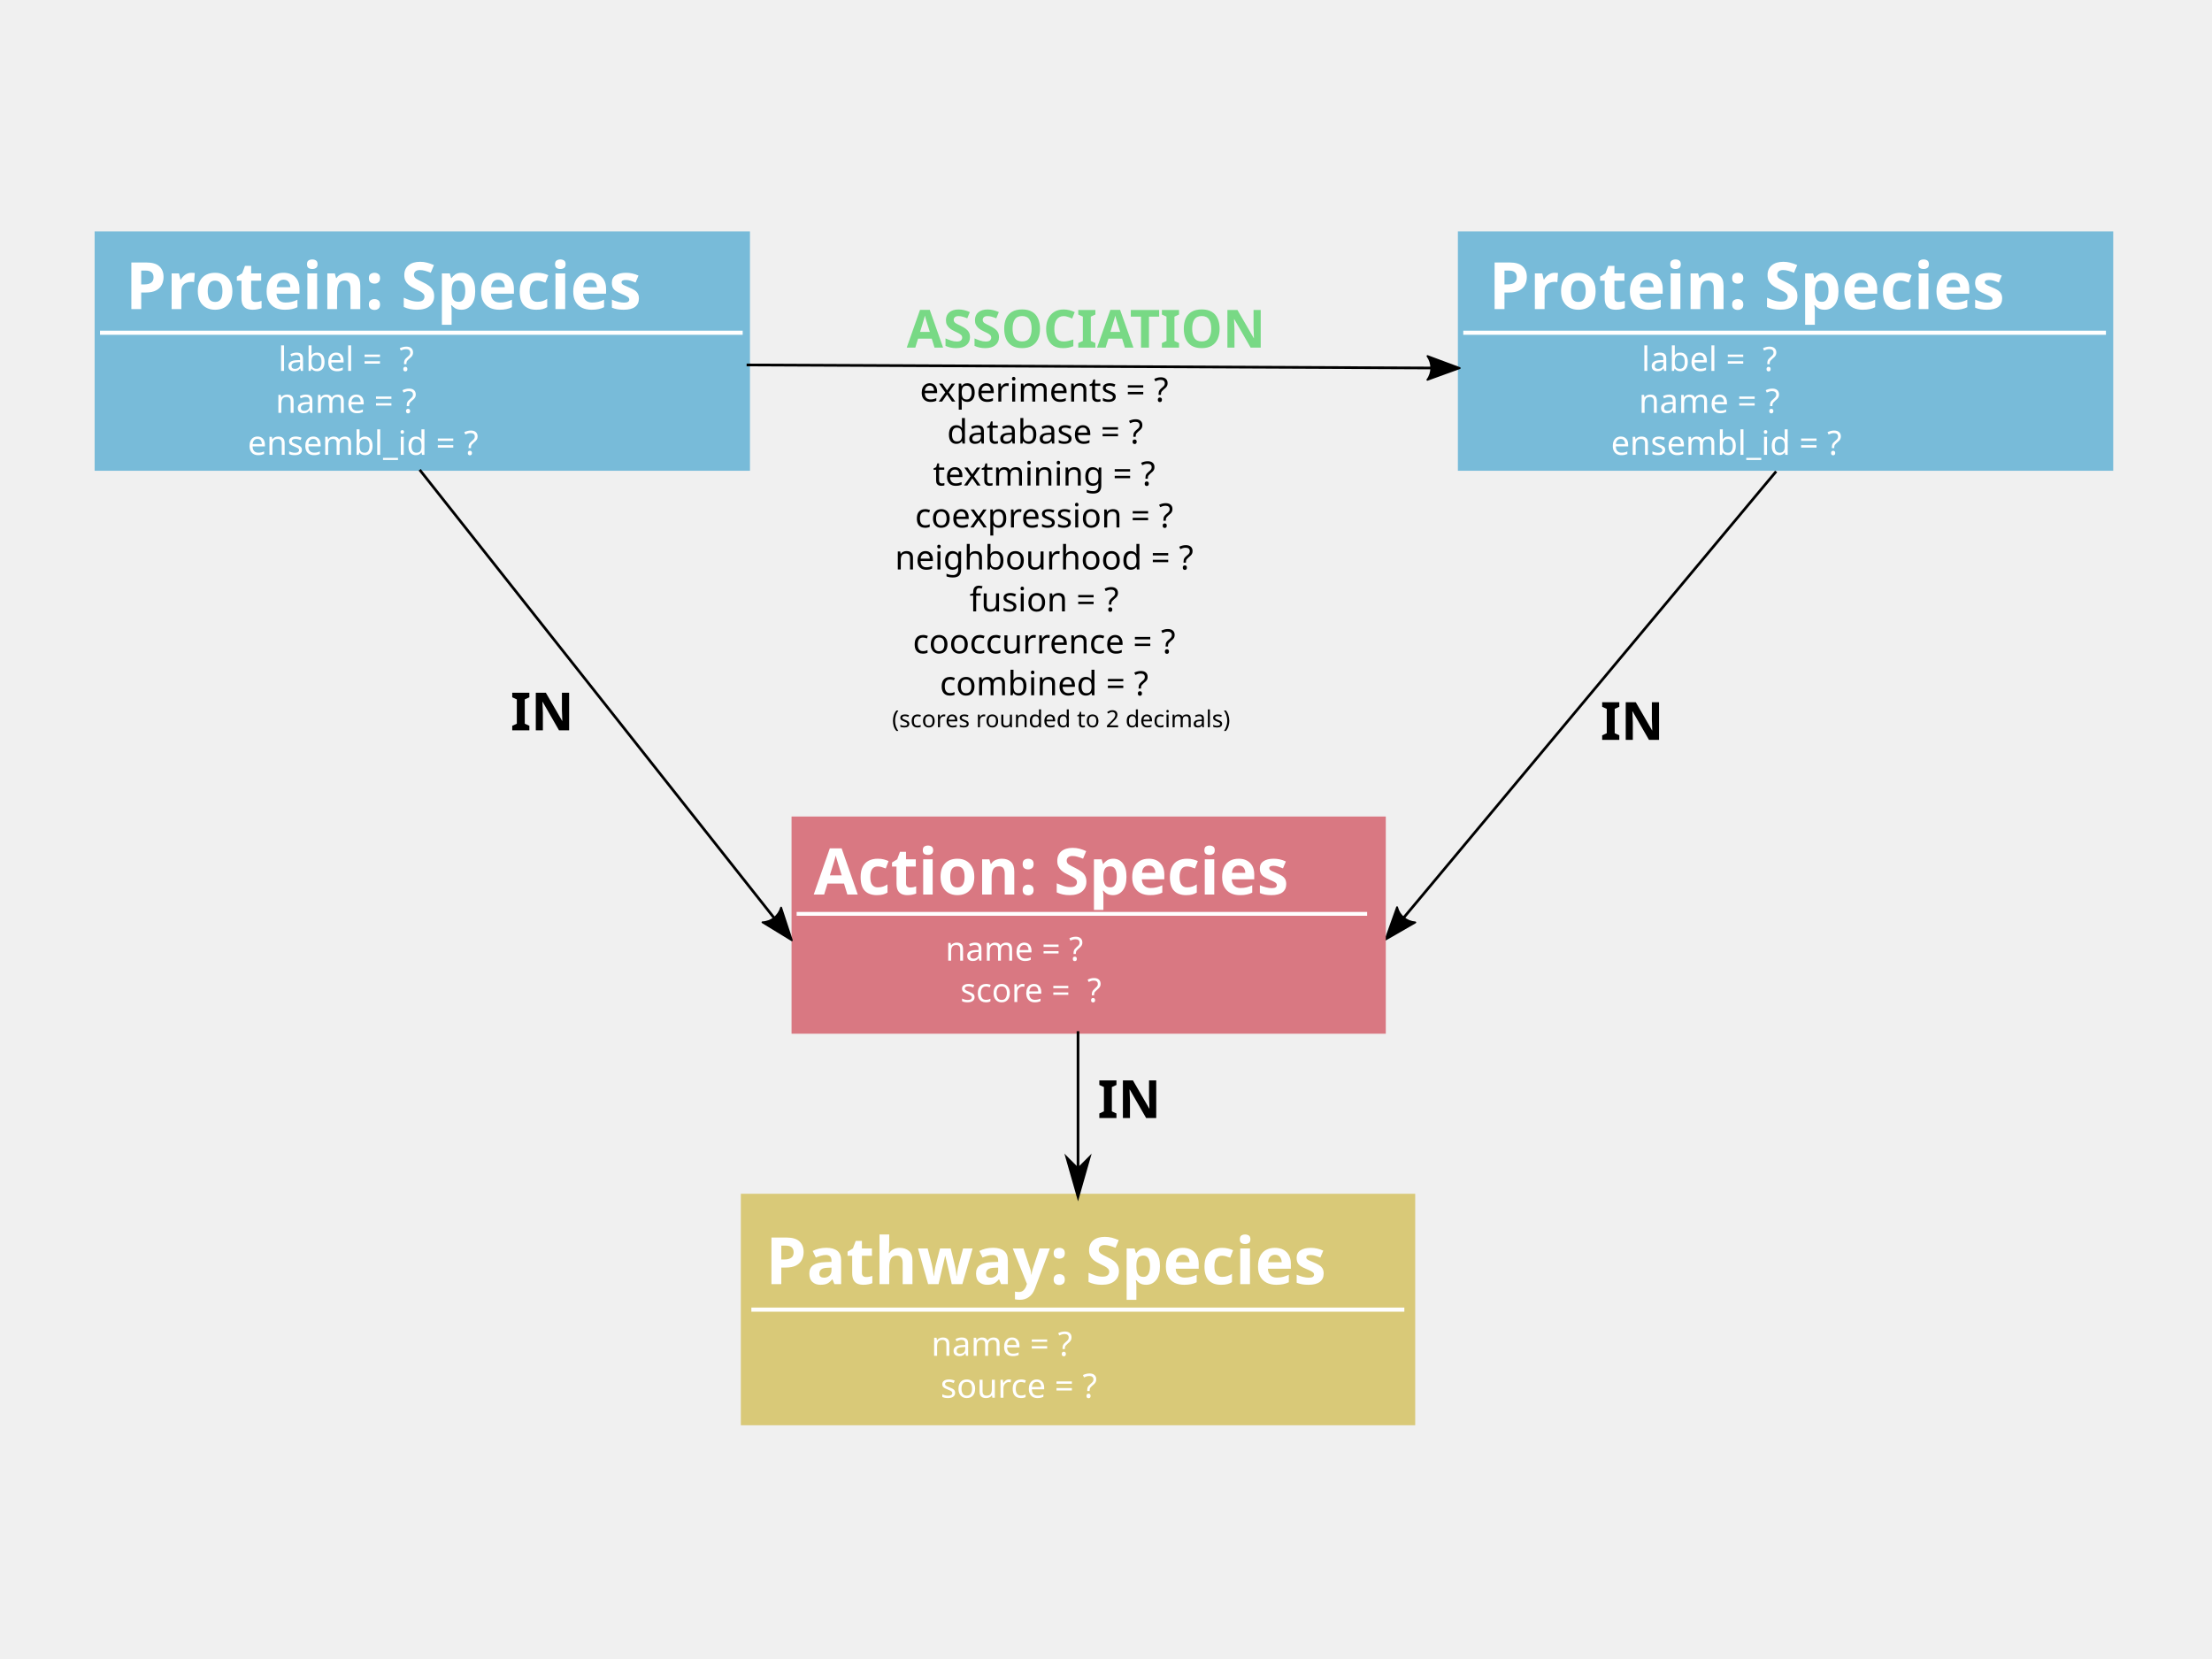
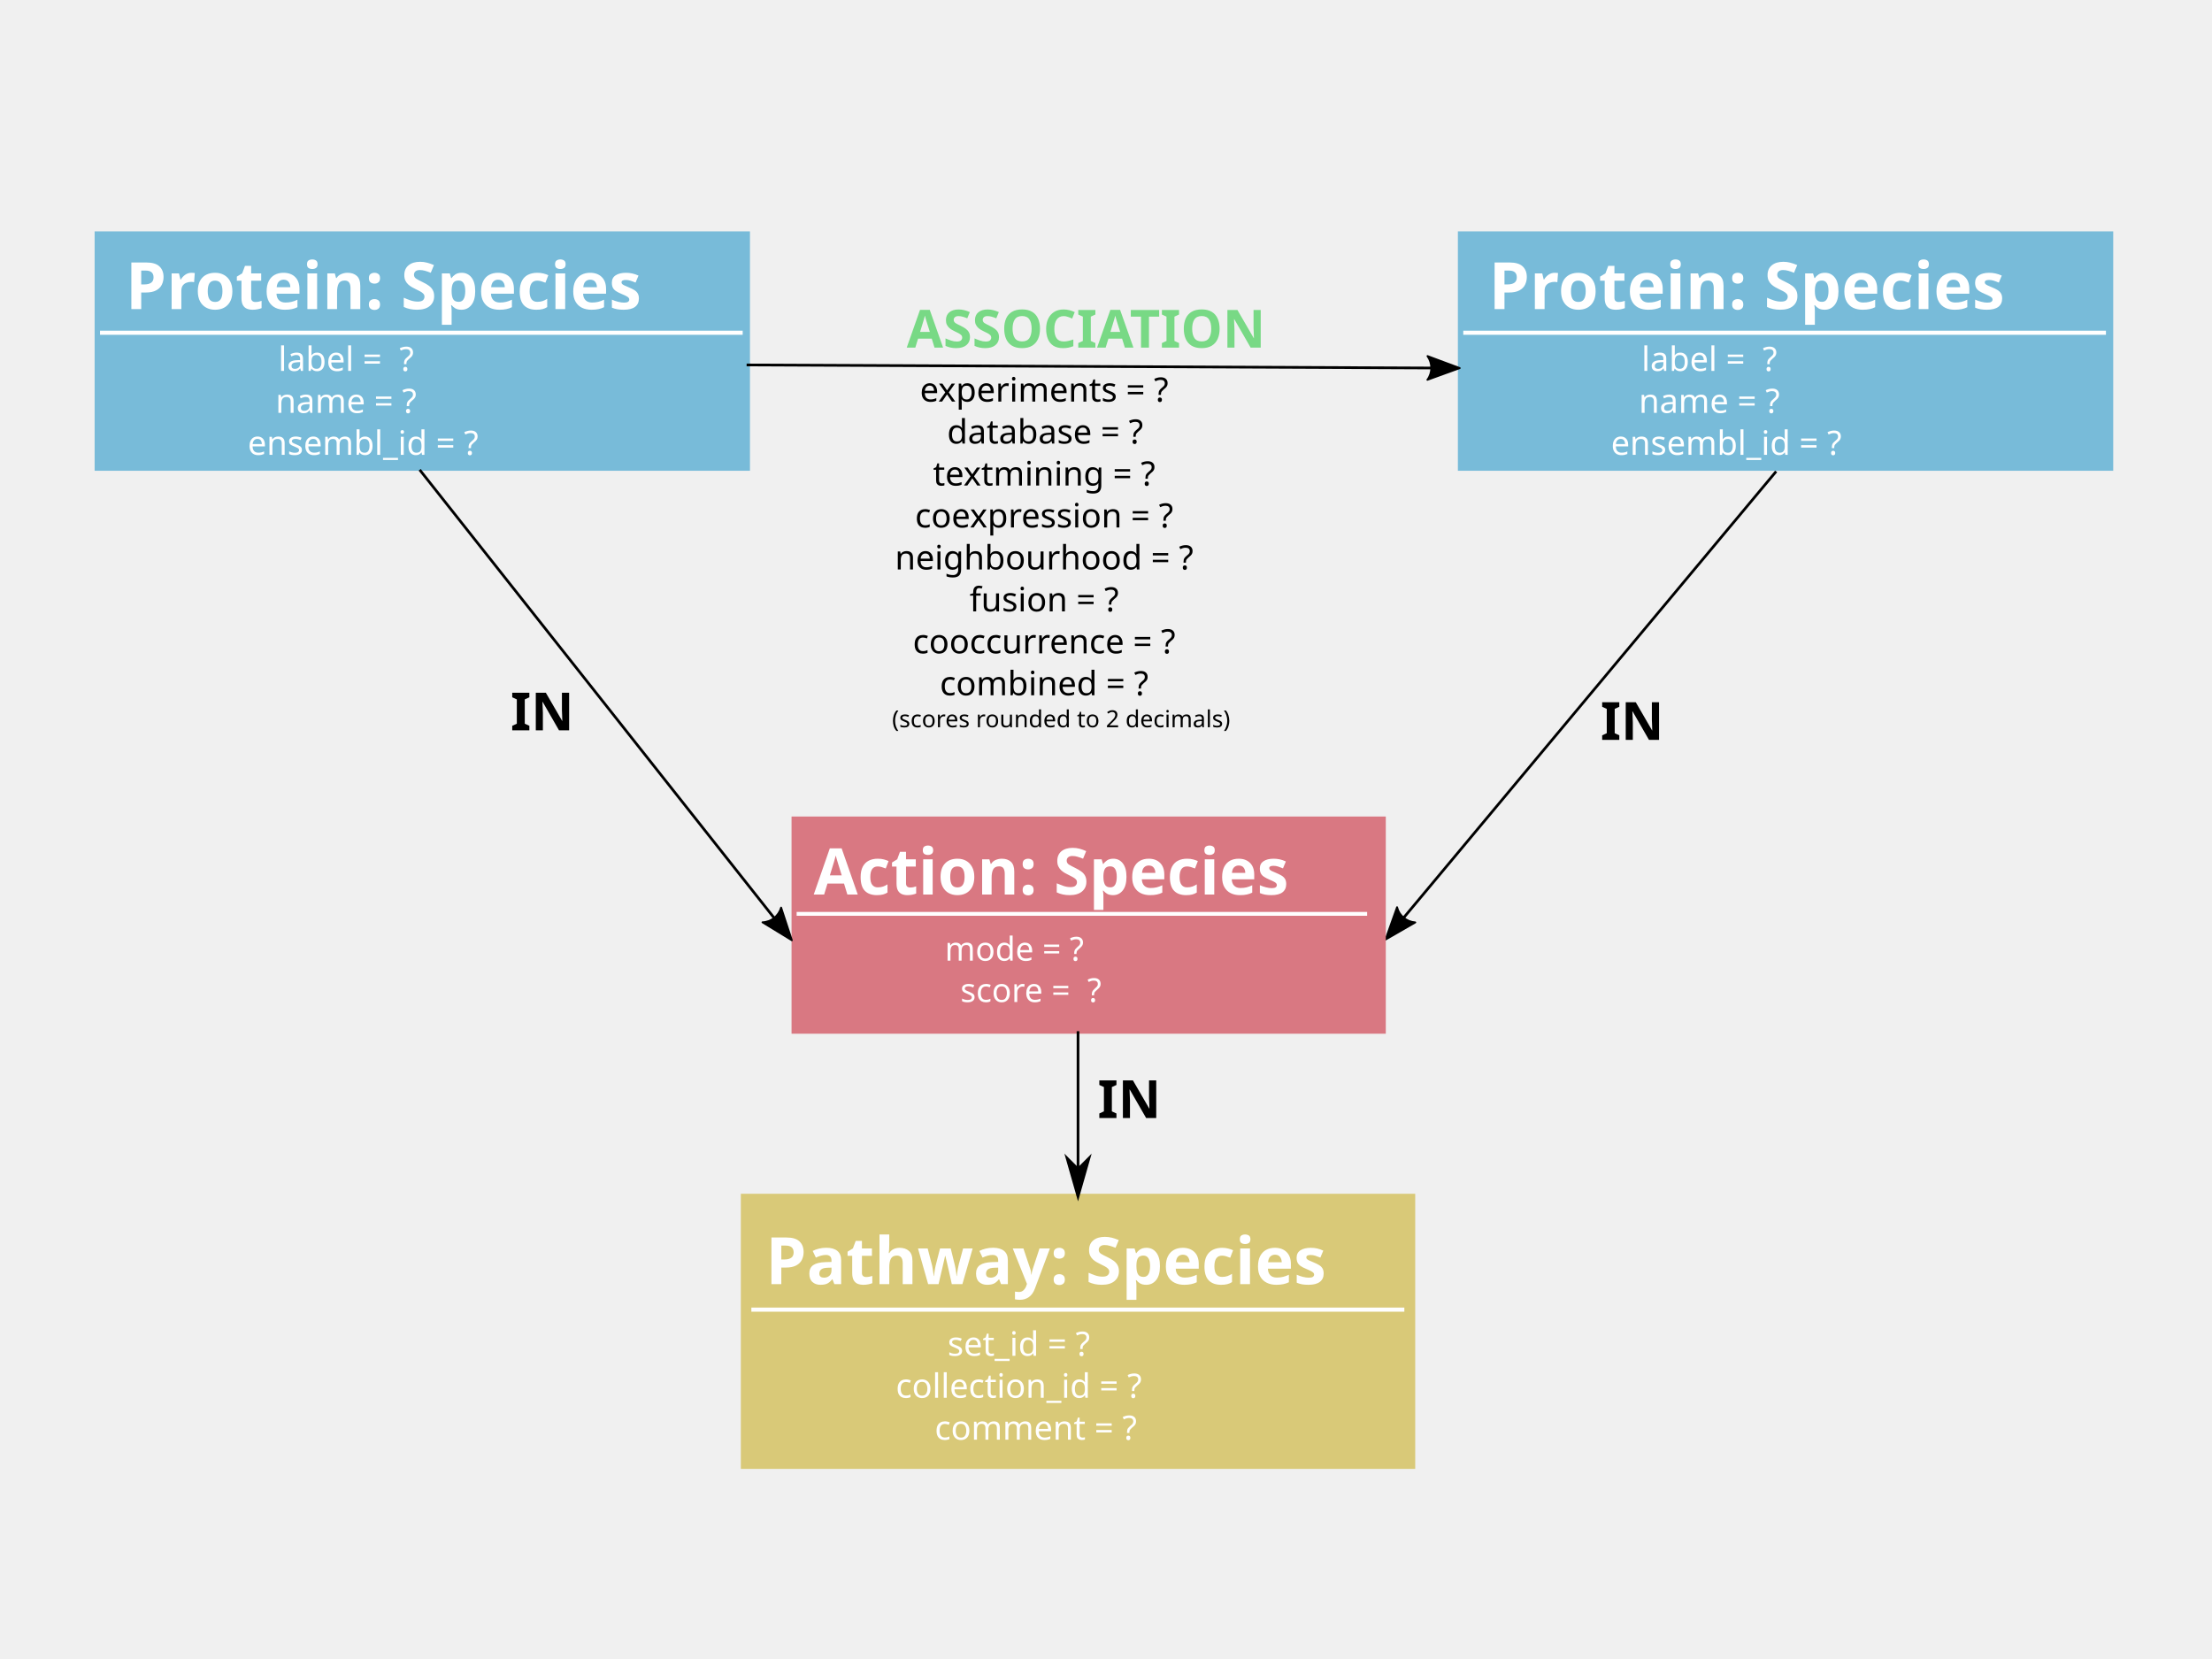
<svg xmlns="http://www.w3.org/2000/svg" width="640" height="480" viewBox="0 0 640 480" id="svg2" version="1.1">
  <defs id="defs4">
    <marker orient="auto" refY="0" refX="0" id="marker6189" style="overflow:visible">
      <path id="path6191" d="M 0,0 5,-5 -12.5,0 5,5 0,0 Z" style="fill:#000000;fill-opacity:1;fill-rule:evenodd;stroke:#000000;stroke-width:1pt;stroke-opacity:1" transform="matrix(-0.8,0,0,-0.8,-10,0)" />
    </marker>
    <marker orient="auto" refY="0" refX="0" id="marker6117" style="overflow:visible">
      <path id="path6119" d="M 0,0 5,-5 -12.5,0 5,5 0,0 Z" style="fill:#000000;fill-opacity:1;fill-rule:evenodd;stroke:#000000;stroke-width:1pt;stroke-opacity:1" transform="matrix(-0.8,0,0,-0.8,-10,0)" />
    </marker>
    <marker orient="auto" refY="0" refX="0" id="Arrow1Mstart" style="overflow:visible">
      <path id="path4219" d="M 0,0 5,-5 -12.5,0 5,5 0,0 Z" style="fill:#000000;fill-opacity:1;fill-rule:evenodd;stroke:#000000;stroke-width:1pt;stroke-opacity:1" transform="matrix(0.4,0,0,0.4,4,0)" />
    </marker>
    <marker orient="auto" refY="0" refX="0" id="Arrow1Lend" style="overflow:visible">
      <path id="path4216" d="M 0,0 5,-5 -12.5,0 5,5 0,0 Z" style="fill:#000000;fill-opacity:1;fill-rule:evenodd;stroke:#000000;stroke-width:1pt;stroke-opacity:1" transform="matrix(-0.8,0,0,-0.8,-10,0)" />
    </marker>
    <marker style="overflow:visible" id="marker5431" refX="0" refY="0" orient="auto">
      <path transform="matrix(-1.1,0,0,-1.1,-1.1,0)" d="M 8.719,4.034 -2.207,0.016 8.719,-4.002 c -1.745,2.372 -1.735,5.617 -6e-7,8.035 z" style="fill:#000000;fill-opacity:1;fill-rule:evenodd;stroke:#000000;stroke-width:0.625;stroke-linejoin:round;stroke-opacity:1" id="path5433" />
    </marker>
    <marker orient="auto" refY="0" refX="0" id="Arrow2Lstart" style="overflow:visible">
      <path id="path4231" style="fill:#000000;fill-opacity:1;fill-rule:evenodd;stroke:#000000;stroke-width:0.625;stroke-linejoin:round;stroke-opacity:1" d="M 8.719,4.034 -2.207,0.016 8.719,-4.002 c -1.745,2.372 -1.735,5.617 -6e-7,8.035 z" transform="matrix(1.1,0,0,1.1,1.1,0)" />
    </marker>
    <marker orient="auto" refY="0" refX="0" id="marker4569" style="overflow:visible">
      <path id="path4571" style="fill:#000000;fill-opacity:1;fill-rule:evenodd;stroke:#000000;stroke-width:0.625;stroke-linejoin:round;stroke-opacity:1" d="M 8.719,4.034 -2.207,0.016 8.719,-4.002 c -1.745,2.372 -1.735,5.617 -6e-7,8.035 z" transform="matrix(-1.1,0,0,-1.1,-1.1,0)" />
    </marker>
    <marker orient="auto" refY="0" refX="0" id="Arrow2Lend" style="overflow:visible">
      <path id="path4234" style="fill:#000000;fill-opacity:1;fill-rule:evenodd;stroke:#000000;stroke-width:0.625;stroke-linejoin:round;stroke-opacity:1" d="M 8.719,4.034 -2.207,0.016 8.719,-4.002 c -1.745,2.372 -1.735,5.617 -6e-7,8.035 z" transform="matrix(-1.1,0,0,-1.1,-1.1,0)" />
    </marker>
  </defs>
  <g id="layer1" transform="translate(0,-572.3622)">
    <text xml:space="preserve" style="font-style:normal;font-weight:normal;font-size:18.907px;line-height:125%;font-family:sans-serif;letter-spacing:0px;word-spacing:0px;fill:#ffffff;fill-opacity:1;stroke:none;stroke-width:1px;stroke-linecap:butt;stroke-linejoin:miter;stroke-opacity:1" x="476.193" y="679.68" id="text6267">
      <tspan style="font-size:9.711px;text-align:center;text-anchor:middle" x="476.193" y="679.68" id="tspan6269">label =</tspan>
      <tspan id="tspan6271" style="font-size:9.711px;text-align:center;text-anchor:middle" x="476.193" y="691.819">name =</tspan>
      <tspan style="font-size:9.711px;text-align:center;text-anchor:middle" x="476.193" y="703.958" id="tspan6273">ensembl_id =</tspan>
    </text>
    <text id="text4183" y="667.249" x="437.063" style="font-style:normal;font-weight:normal;font-size:18.907px;line-height:125%;font-family:sans-serif;letter-spacing:0px;word-spacing:0px;fill:#ffffff;fill-opacity:1;stroke:none;stroke-width:1px;stroke-linecap:butt;stroke-linejoin:miter;stroke-opacity:1" xml:space="preserve">
      <tspan id="tspan4185" y="667.249" x="437.063" style="font-style:normal;font-variant:normal;font-weight:bold;font-stretch:normal;font-family:sans-serif;-inkscape-font-specification:'sans-serif Bold';fill:#ffffff;fill-opacity:1;stroke:none;stroke-opacity:1">Protein:Species</tspan>
    </text>
    <text id="text4183-3" y="672.93" x="262.347" style="font-style:normal;font-weight:normal;font-size:15.239px;line-height:125%;font-family:sans-serif;letter-spacing:0px;word-spacing:0px;fill:#78d985;fill-opacity:1;stroke:none;stroke-width:1px;stroke-linecap:butt;stroke-linejoin:miter;stroke-opacity:1" xml:space="preserve">
      <tspan id="tspan4185-6" y="672.93" x="262.347" style="font-style:normal;font-variant:normal;font-weight:bold;font-stretch:normal;font-family:sans-serif;-inkscape-font-specification:'sans-serif Bold';fill:#78d985;fill-opacity:1">ASSOCIATION</tspan>
    </text>
    <text id="text4201" y="688.558" x="319.317" style="font-style:normal;font-weight:normal;font-size:18.907px;line-height:125%;font-family:sans-serif;letter-spacing:0px;word-spacing:0px;fill:#000000;fill-opacity:1;stroke:none;stroke-width:1px;stroke-linecap:butt;stroke-linejoin:miter;stroke-opacity:1" xml:space="preserve">
      <tspan y="688.558" x="319.317" style="font-size:9.711px;text-align:center;text-anchor:middle;fill:#000000" id="tspan4205">experiments = ?</tspan>
      <tspan y="700.697" x="320.862" style="font-size:9.711px;text-align:center;text-anchor:middle;fill:#000000" id="tspan4535">database = ? </tspan>
      <tspan y="712.836" x="319.317" style="font-size:9.711px;text-align:center;text-anchor:middle;fill:#000000" id="tspan4537">textmining = ?</tspan>
      <tspan y="724.975" x="319.317" style="font-size:9.711px;text-align:center;text-anchor:middle;fill:#000000" id="tspan4539">coexpression = ?</tspan>
      <tspan y="737.114" x="319.317" style="font-size:9.711px;text-align:center;text-anchor:middle;fill:#000000" id="tspan4541">neighbourhood = ?</tspan>
      <tspan y="749.253" x="319.317" style="font-size:9.711px;text-align:center;text-anchor:middle;fill:#000000" id="tspan4543">fusion = ?</tspan>
      <tspan y="761.392" x="319.317" style="font-size:9.711px;text-align:center;text-anchor:middle;fill:#000000" id="tspan4545">cooccurrence = ?</tspan>
      <tspan y="773.531" x="319.317" style="font-size:9.711px;text-align:center;text-anchor:middle;fill:#000000" id="tspan4547">combined = ?</tspan>
      <tspan y="782.784" x="319.317" style="font-size:6.816px;text-align:center;text-anchor:middle;fill:#000000" id="tspan4305">(scores rounded to 2 decimals)</tspan>
    </text>
    <text xml:space="preserve" style="font-style:normal;font-weight:normal;font-size:15.239px;line-height:125%;font-family:sans-serif;letter-spacing:0px;word-spacing:0px;fill:#000000;fill-opacity:1;stroke:none;stroke-width:1px;stroke-linecap:butt;stroke-linejoin:miter;stroke-opacity:1" x="147.723" y="783.668" id="text6175">
      <tspan style="font-style:normal;font-variant:normal;font-weight:bold;font-stretch:normal;font-family:sans-serif;-inkscape-font-specification:'sans-serif Bold'" x="147.723" y="783.668" id="tspan6177">IN</tspan>
    </text>
    <text xml:space="preserve" style="font-style:normal;font-weight:normal;font-size:15.239px;line-height:125%;font-family:sans-serif;letter-spacing:0px;word-spacing:0px;fill:#000000;fill-opacity:1;stroke:none;stroke-width:1px;stroke-linecap:butt;stroke-linejoin:miter;stroke-opacity:1" x="317.586" y="895.838" id="text6257">
      <tspan style="font-style:normal;font-variant:normal;font-weight:bold;font-stretch:normal;font-family:sans-serif;-inkscape-font-specification:'sans-serif Bold'" x="317.586" y="895.838" id="tspan6259">IN</tspan>
    </text>
    <path style="fill:none;fill-rule:evenodd;stroke:#000000;stroke-width:0.777px;stroke-linecap:butt;stroke-linejoin:miter;stroke-opacity:1;marker-end:url(#marker5431)" d="M 513.895,708.75 401.518,843.415" id="path5429" />
    <text id="text4244" y="786.422" x="463.076" style="font-style:normal;font-weight:normal;font-size:15.239px;line-height:125%;font-family:sans-serif;letter-spacing:0px;word-spacing:0px;fill:#000000;fill-opacity:1;stroke:none;stroke-width:1px;stroke-linecap:butt;stroke-linejoin:miter;stroke-opacity:1" xml:space="preserve">
      <tspan id="tspan4246" y="786.422" x="463.076" style="font-style:normal;font-variant:normal;font-weight:bold;font-stretch:normal;font-family:sans-serif;-inkscape-font-specification:'sans-serif Bold'">IN</tspan>
    </text>
    <g id="g4253" transform="matrix(0.9088292,0,0,0.9088292,10.75873,77.56472)">
      <rect y="618.088" x="18.288" height="76.217" width="208.628" id="rect4136" style="fill:#78bbd9;fill-opacity:1;stroke:none;stroke-width:5;stroke-miterlimit:4;stroke-dasharray:none;stroke-opacity:1" />
      <text id="text4138" y="642.84" x="28.107" style="font-style:normal;font-weight:normal;font-size:20.804px;line-height:125%;font-family:sans-serif;letter-spacing:0px;word-spacing:0px;fill:#ffffff;fill-opacity:1;stroke:none;stroke-width:1px;stroke-linecap:butt;stroke-linejoin:miter;stroke-opacity:1" xml:space="preserve">
        <tspan id="tspan4142" y="642.84" x="28.107" style="font-style:normal;font-variant:normal;font-weight:bold;font-stretch:normal;font-family:sans-serif;-inkscape-font-specification:'sans-serif Bold';fill:#ffffff;fill-opacity:1;stroke:none;stroke-opacity:1">Protein: Species</tspan>
      </text>
      <text xml:space="preserve" style="font-style:normal;font-weight:normal;font-size:20.804px;line-height:125%;font-family:sans-serif;letter-spacing:0px;word-spacing:0px;fill:#ffffff;fill-opacity:1;stroke:none;stroke-width:1px;stroke-linecap:butt;stroke-linejoin:miter;stroke-opacity:1" x="122.683" y="662.517" id="text4146">
        <tspan style="font-size:10.685px;text-align:center;text-anchor:middle" x="122.683" y="662.517" id="tspan4148">label =  ?</tspan>
        <tspan id="tspan4150" style="font-size:10.685px;text-align:center;text-anchor:middle" x="122.683" y="675.874">name = ?</tspan>
        <tspan style="font-size:10.685px;text-align:center;text-anchor:middle" x="122.683" y="689.231" id="tspan6265">ensembl_id = ?</tspan>
      </text>
      <path id="path3400" d="m 20,650.362 204.6,0" style="fill:none;fill-rule:evenodd;stroke:#ffffff;stroke-width:1.306px;stroke-linecap:butt;stroke-linejoin:miter;stroke-opacity:1" />
    </g>
    <g id="g5072" transform="matrix(0.9088292,0,0,0.9088292,10.75873,77.56472)">
      <rect style="fill:#d97882;fill-opacity:1;stroke:none;stroke-width:5;stroke-miterlimit:4;stroke-dasharray:none;stroke-opacity:1" id="rect4551" width="189.186" height="69.146" x="240.155" y="804.378" />
      <text transform="scale(0.9952311,1.004792)" xml:space="preserve" style="font-style:normal;font-weight:normal;font-size:20.402px;line-height:125%;font-family:sans-serif;letter-spacing:0px;word-spacing:0px;fill:#ffffff;fill-opacity:1;stroke:none;stroke-width:1px;stroke-linecap:butt;stroke-linejoin:miter;stroke-opacity:1" x="248.407" y="825.252" id="text4553">
        <tspan x="248.407" y="825.252" id="tspan4555" style="font-style:normal;font-variant:normal;font-weight:bold;font-stretch:normal;font-family:sans-serif;-inkscape-font-specification:'sans-serif Bold'">Action: Species</tspan>
      </text>
      <text transform="scale(0.9952311,1.004792)" id="text4557" y="846.209" x="336.437" style="font-style:normal;font-weight:normal;font-size:20.402px;line-height:125%;font-family:sans-serif;letter-spacing:0px;word-spacing:0px;fill:#ffffff;fill-opacity:1;stroke:none;stroke-width:1px;stroke-linecap:butt;stroke-linejoin:miter;stroke-opacity:1" xml:space="preserve">
-         <tspan y="846.209" x="336.437" style="font-size:10.479px;text-align:center;text-anchor:middle" id="tspan4561">name = ?</tspan>
+         <tspan y="846.209" x="336.437" style="font-size:10.479px;text-align:center;text-anchor:middle" id="tspan4561">mode = ?</tspan>
        <tspan y="859.308" x="336.437" style="font-size:10.479px;text-align:center;text-anchor:middle" id="tspan4565">score =  ?</tspan>
      </text>
      <path id="path3400-6" d="m 241.777,835.362 181.619,0" style="fill:none;fill-rule:evenodd;stroke:#ffffff;stroke-width:1.23px;stroke-linecap:butt;stroke-linejoin:miter;stroke-opacity:1" />
    </g>
-     <g id="g5027" transform="matrix(0.9088292,0,0,0.9088292,-27.99438,81.20004)">
-       <rect y="920.478" x="266.654" height="73.691" width="214.688" id="rect4677" style="fill:#d9c978;fill-opacity:1;stroke:none;stroke-width:5;stroke-miterlimit:4;stroke-dasharray:none;stroke-opacity:1" />
-       <text id="text4679" y="949.251" x="274.519" style="font-style:normal;font-weight:normal;font-size:20.804px;line-height:125%;font-family:sans-serif;letter-spacing:0px;word-spacing:0px;fill:#ffffff;fill-opacity:1;stroke:none;stroke-width:1px;stroke-linecap:butt;stroke-linejoin:miter;stroke-opacity:1" xml:space="preserve">
-         <tspan id="tspan4681" y="949.251" x="274.519" style="font-style:normal;font-variant:normal;font-weight:bold;font-stretch:normal;font-family:sans-serif;-inkscape-font-specification:'sans-serif Bold'">Pathway: Species</tspan>
-       </text>
-       <text xml:space="preserve" style="font-style:normal;font-weight:normal;font-size:20.804px;line-height:125%;font-family:sans-serif;letter-spacing:0px;word-spacing:0px;fill:#ffffff;fill-opacity:1;stroke:none;stroke-width:1px;stroke-linecap:butt;stroke-linejoin:miter;stroke-opacity:1" x="374.085" y="972.057" id="text4683">
-         <tspan id="tspan4685" style="font-size:10.685px;text-align:center;text-anchor:middle" x="374.085" y="972.057">name = ?</tspan>
-         <tspan id="tspan4687" style="font-size:10.685px;text-align:center;text-anchor:middle" x="374.085" y="985.414">source = ?</tspan>
-       </text>
-       <path id="path3400-7" d="m 270,957.362 207.883,0" style="fill:none;fill-rule:evenodd;stroke:#ffffff;stroke-width:1.316px;stroke-linecap:butt;stroke-linejoin:miter;stroke-opacity:1" />
-     </g>
+     <rect style="fill:#d9c978;fill-opacity:1;stroke:none;stroke-width:5;stroke-miterlimit:4;stroke-dasharray:none;stroke-opacity:1" id="rect4677" width="195.115" height="79.6" x="214.349" y="917.757" />
+     <text xml:space="preserve" style="font-style:normal;font-weight:normal;font-size:18.907px;line-height:125%;font-family:sans-serif;letter-spacing:0px;word-spacing:0px;fill:#ffffff;fill-opacity:1;stroke:none;stroke-width:1px;stroke-linecap:butt;stroke-linejoin:miter;stroke-opacity:1" x="221.496" y="943.907" id="text4679">
+       <tspan style="font-style:normal;font-variant:normal;font-weight:bold;font-stretch:normal;font-family:sans-serif;-inkscape-font-specification:'sans-serif Bold'" x="221.496" y="943.907" id="tspan4681">Pathway: Species</tspan>
+     </text>
+     <text id="text4683" y="964.634" x="311.985" style="font-style:normal;font-weight:normal;font-size:18.907px;line-height:125%;font-family:sans-serif;letter-spacing:0px;word-spacing:0px;fill:#ffffff;fill-opacity:1;stroke:none;stroke-width:1px;stroke-linecap:butt;stroke-linejoin:miter;stroke-opacity:1" xml:space="preserve">
+       <tspan y="964.634" x="311.985" style="font-size:9.711px;text-align:center;text-anchor:middle" id="tspan4685">set_id = ?</tspan>
+       <tspan y="976.773" x="311.985" style="font-size:9.711px;text-align:center;text-anchor:middle" id="tspan4267">collection_id = ?</tspan>
+       <tspan y="988.912" x="311.985" style="font-size:9.711px;text-align:center;text-anchor:middle" id="tspan4687">comment = ?</tspan>
+     </text>
+     <path style="fill:none;fill-rule:evenodd;stroke:#ffffff;stroke-width:1.196px;stroke-linecap:butt;stroke-linejoin:miter;stroke-opacity:1" d="m 217.39,951.279 188.93,0" id="path3400-7" />
    <path id="path4567" d="M 121.426,708.291 228.45,843.607" style="fill:none;fill-rule:evenodd;stroke:#000000;stroke-width:0.777px;stroke-linecap:butt;stroke-linejoin:miter;stroke-opacity:1;marker-end:url(#marker4569)" />
    <g id="g4263" transform="matrix(0.9088292,0,0,0.9088292,405.1906,77.56472)">
      <rect style="fill:#78bbd9;fill-opacity:1;stroke:none;stroke-width:5;stroke-miterlimit:4;stroke-dasharray:none;stroke-opacity:1" id="rect4265" width="208.628" height="76.217" x="18.288" y="618.088" />
      <text xml:space="preserve" style="font-style:normal;font-weight:normal;font-size:20.804px;line-height:125%;font-family:sans-serif;letter-spacing:0px;word-spacing:0px;fill:#ffffff;fill-opacity:1;stroke:none;stroke-width:1px;stroke-linecap:butt;stroke-linejoin:miter;stroke-opacity:1" x="28.107" y="642.84" id="text4267">
        <tspan style="font-style:normal;font-variant:normal;font-weight:bold;font-stretch:normal;font-family:sans-serif;-inkscape-font-specification:'sans-serif Bold';fill:#ffffff;fill-opacity:1;stroke:none;stroke-opacity:1" x="28.107" y="642.84" id="tspan4269">Protein: Species</tspan>
      </text>
      <text id="text4271" y="662.517" x="122.683" style="font-style:normal;font-weight:normal;font-size:20.804px;line-height:125%;font-family:sans-serif;letter-spacing:0px;word-spacing:0px;fill:#ffffff;fill-opacity:1;stroke:none;stroke-width:1px;stroke-linecap:butt;stroke-linejoin:miter;stroke-opacity:1" xml:space="preserve">
        <tspan id="tspan4273" y="662.517" x="122.683" style="font-size:10.685px;text-align:center;text-anchor:middle">label =  ?</tspan>
        <tspan y="675.874" x="122.683" style="font-size:10.685px;text-align:center;text-anchor:middle" id="tspan4275">name = ?</tspan>
        <tspan id="tspan4277" y="689.231" x="122.683" style="font-size:10.685px;text-align:center;text-anchor:middle">ensembl_id = ?</tspan>
      </text>
      <path style="fill:none;fill-rule:evenodd;stroke:#ffffff;stroke-width:1.306px;stroke-linecap:butt;stroke-linejoin:miter;stroke-opacity:1" d="m 20,650.362 204.6,0" id="path4279" />
    </g>
    <path style="fill:none;fill-rule:evenodd;stroke:#000000;stroke-width:0.777px;stroke-linecap:butt;stroke-linejoin:miter;stroke-opacity:1;marker-end:url(#Arrow2Lend)" d="m 216.022,677.952 205.289,0.918" id="path4207" />
    <path style="fill:none;fill-rule:evenodd;stroke:#000000;stroke-width:0.777px;stroke-linecap:butt;stroke-linejoin:miter;stroke-opacity:1;marker-end:url(#Arrow1Lend)" d="m 311.906,870.72 0,47.723" id="path6019" />
  </g>
</svg>
